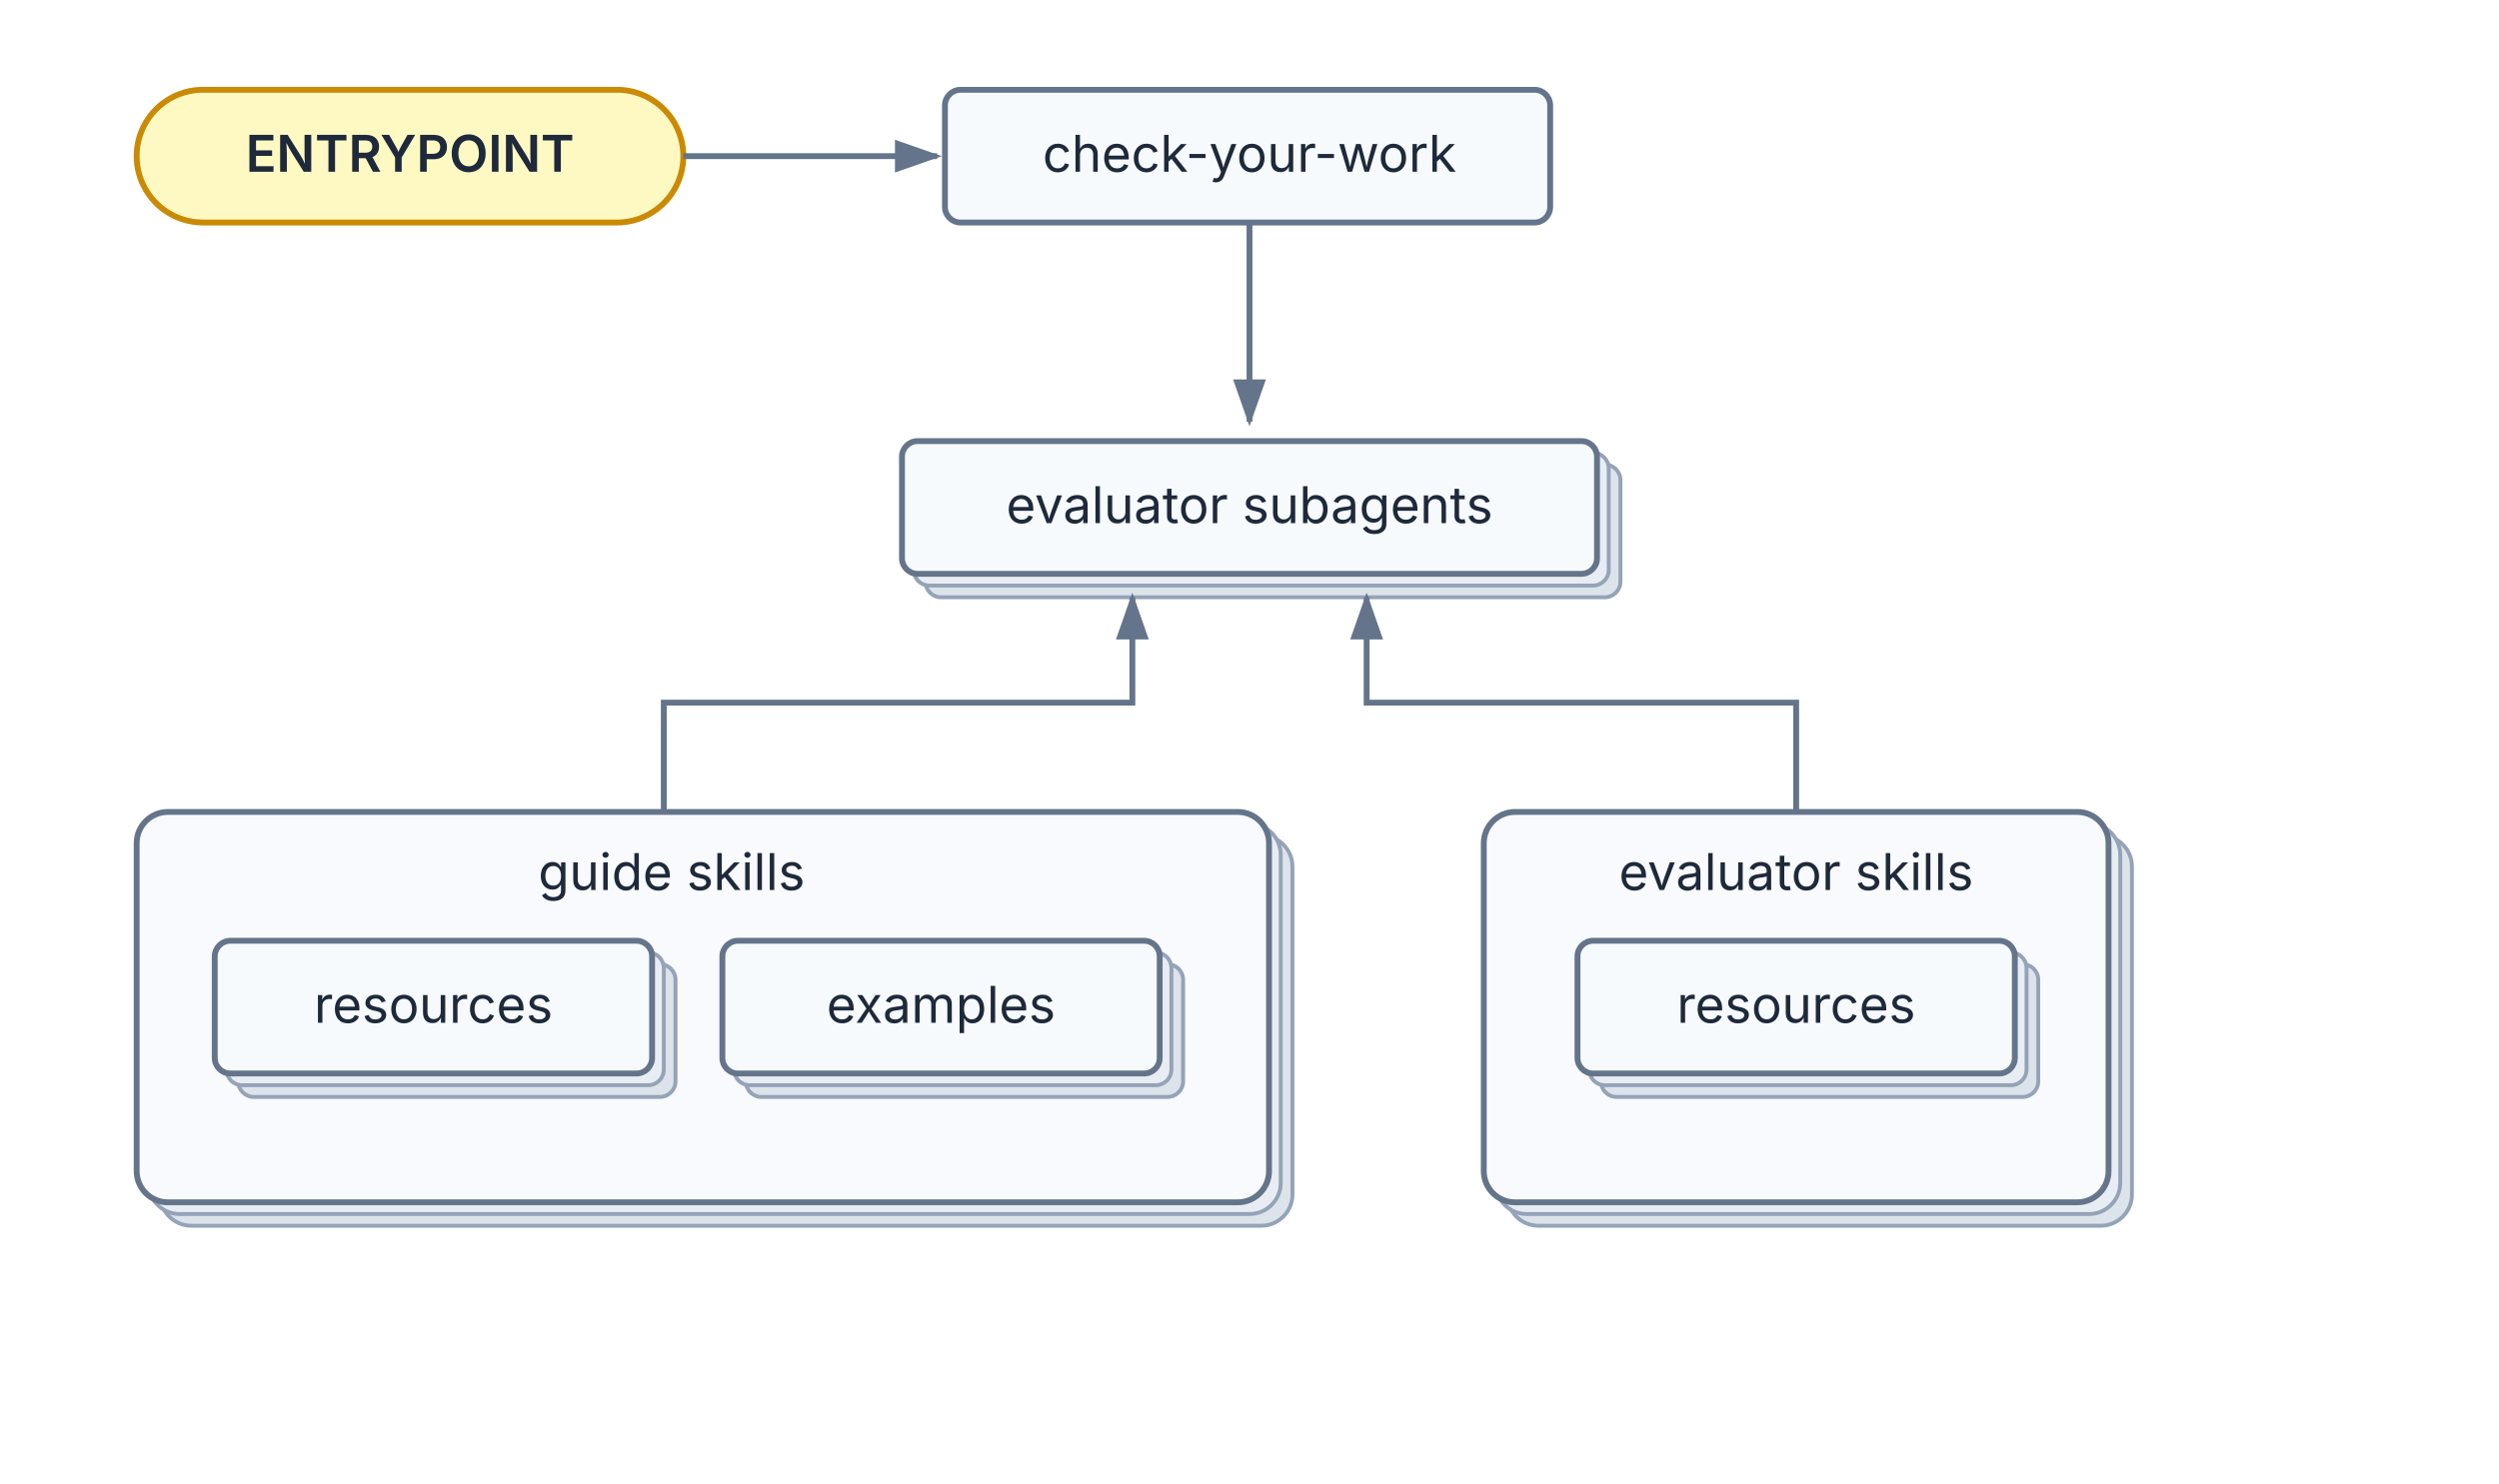
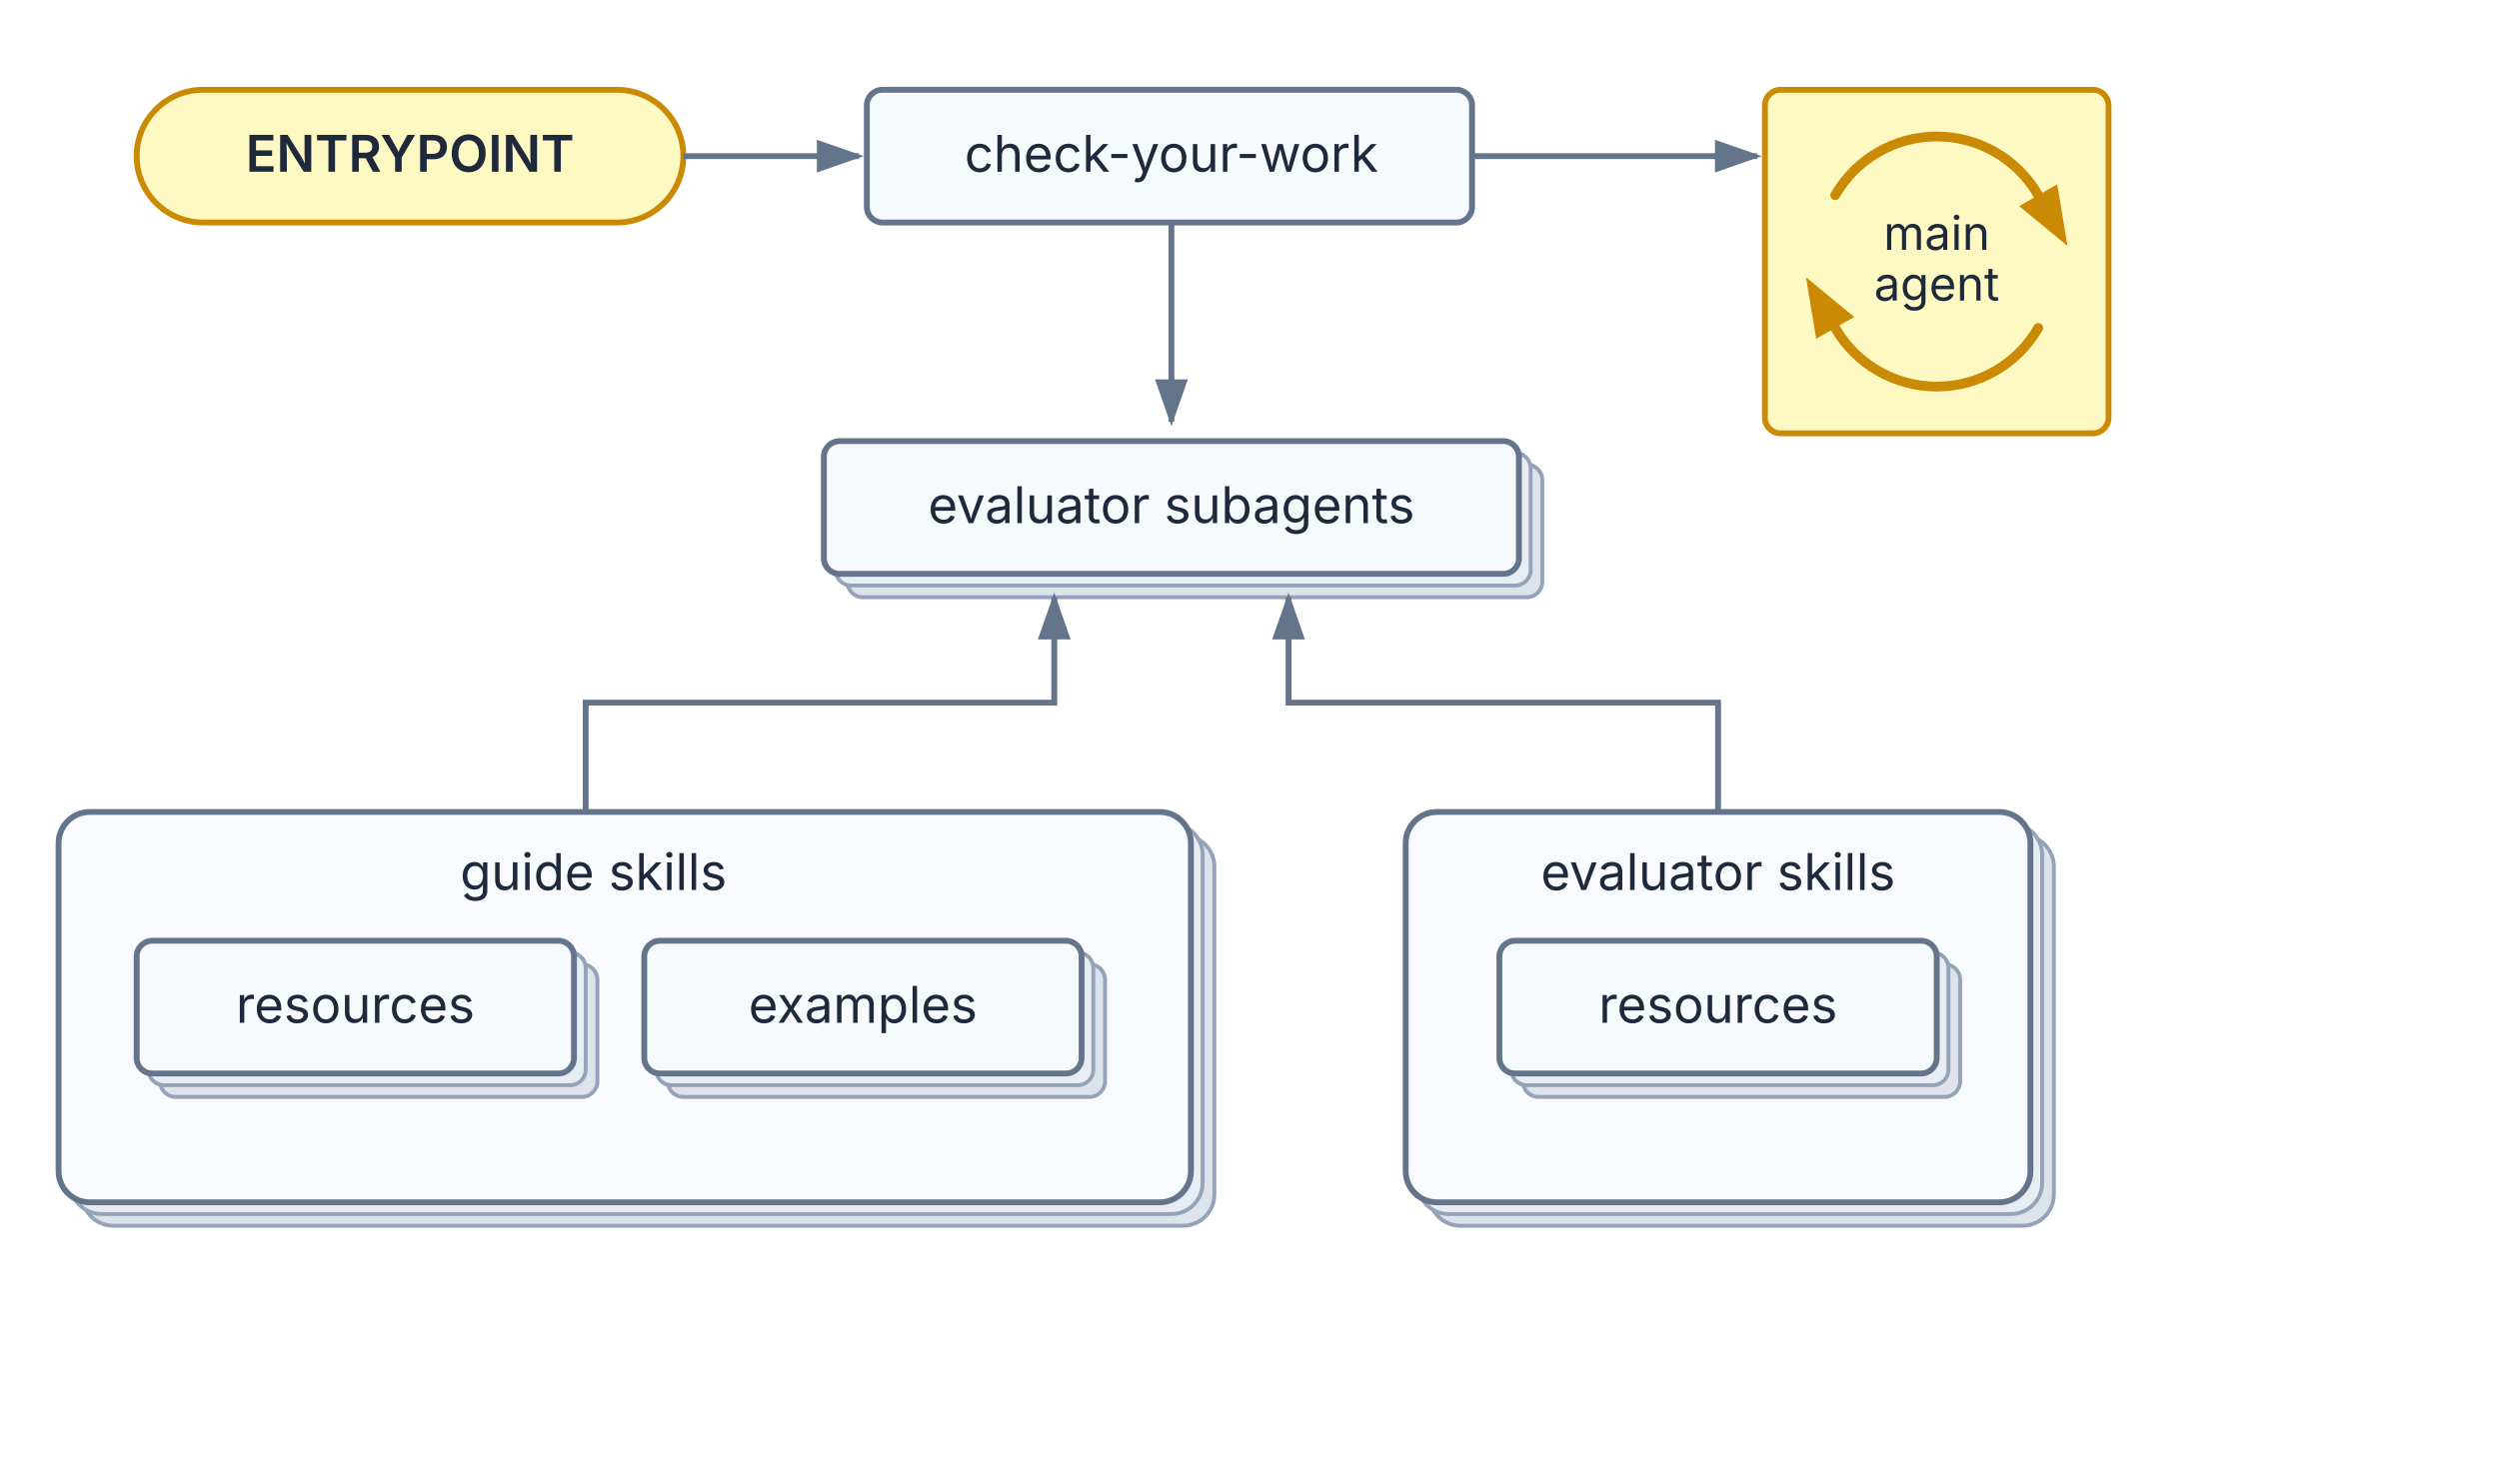
<svg xmlns="http://www.w3.org/2000/svg" viewBox="0 0 640 380" font-family="system-ui, -apple-system, sans-serif">
  <defs>
    <marker id="arrow" viewBox="0 0 10 7" refX="9" refY="3.5" markerWidth="8" markerHeight="6" orient="auto-start-reverse">
      <path d="M 0 0 L 10 3.5 L 0 7 z" fill="#64748b" />
+     </marker>
+     <marker id="cycle-arrow" viewBox="0 0 8 6" refX="0" refY="3" markerWidth="6" markerHeight="5" orient="auto">
+       <path d="M 0 0 L 8 3 L 0 6 z" fill="#ca8a04" />
    </marker>
  </defs>
  <g>
    <rect x="35" y="23" width="140" height="34" rx="17" fill="#fef9c3" stroke="#ca8a04" stroke-width="1.5" />
    <text x="105" y="44" text-anchor="middle" font-size="13" fill="#1e293b" font-weight="600">ENTRYPOINT</text>
  </g>
-   <line x1="175" y1="40" x2="240" y2="40" stroke="#64748b" stroke-width="1.5" marker-end="url(#arrow)" />
-   <rect x="242" y="23" width="155" height="34" rx="4" fill="#f7fafc" stroke="#64748b" stroke-width="1.5" />
-   <text x="320" y="44" text-anchor="middle" font-size="13" fill="#1e293b">check-your-work</text>
-   <line x1="320" y1="57" x2="320" y2="108" stroke="#64748b" stroke-width="1.5" marker-end="url(#arrow)" />
-   <rect x="237" y="119" width="178" height="34" rx="4" fill="#dde3ea" stroke="#94a3b8" />
-   <rect x="234" y="116" width="178" height="34" rx="4" fill="#e8edf3" stroke="#94a3b8" />
-   <rect x="231" y="113" width="178" height="34" rx="4" fill="#f7fafc" stroke="#64748b" stroke-width="1.5" />
-   <text x="320" y="134" text-anchor="middle" font-size="13" fill="#1e293b">evaluator subagents</text>
-   <path d="M 170 208 L 170 180 L 290 180 L 290 153" fill="none" stroke="#64748b" stroke-width="1.5" marker-end="url(#arrow)" />
-   <path d="M 460 208 L 460 180 L 350 180 L 350 153" fill="none" stroke="#64748b" stroke-width="1.5" marker-end="url(#arrow)" />
-   <rect x="41" y="214" width="290" height="100" rx="8" fill="#dde3ea" stroke="#94a3b8" />
-   <rect x="38" y="211" width="290" height="100" rx="8" fill="#e8edf3" stroke="#94a3b8" />
-   <rect x="35" y="208" width="290" height="100" rx="8" fill="#f8fafd" stroke="#64748b" stroke-width="1.5" />
-   <text x="172" y="228" text-anchor="middle" font-size="13" fill="#1e293b">guide skills</text>
-   <rect x="61" y="247" width="112" height="34" rx="4" fill="#dde3ea" stroke="#94a3b8" />
-   <rect x="58" y="244" width="112" height="34" rx="4" fill="#e8edf3" stroke="#94a3b8" />
-   <rect x="55" y="241" width="112" height="34" rx="4" fill="#f7fafc" stroke="#64748b" stroke-width="1.5" />
-   <text x="111" y="262" text-anchor="middle" font-size="13" fill="#1e293b">resources</text>
-   <rect x="191" y="247" width="112" height="34" rx="4" fill="#dde3ea" stroke="#94a3b8" />
-   <rect x="188" y="244" width="112" height="34" rx="4" fill="#e8edf3" stroke="#94a3b8" />
-   <rect x="185" y="241" width="112" height="34" rx="4" fill="#f7fafc" stroke="#64748b" stroke-width="1.5" />
-   <text x="241" y="262" text-anchor="middle" font-size="13" fill="#1e293b">examples</text>
-   <rect x="386" y="214" width="160" height="100" rx="8" fill="#dde3ea" stroke="#94a3b8" />
-   <rect x="383" y="211" width="160" height="100" rx="8" fill="#e8edf3" stroke="#94a3b8" />
-   <rect x="380" y="208" width="160" height="100" rx="8" fill="#f8fafd" stroke="#64748b" stroke-width="1.5" />
-   <text x="460" y="228" text-anchor="middle" font-size="13" fill="#1e293b">evaluator skills</text>
-   <rect x="410" y="247" width="112" height="34" rx="4" fill="#dde3ea" stroke="#94a3b8" />
-   <rect x="407" y="244" width="112" height="34" rx="4" fill="#e8edf3" stroke="#94a3b8" />
-   <rect x="404" y="241" width="112" height="34" rx="4" fill="#f7fafc" stroke="#64748b" stroke-width="1.5" />
-   <text x="460" y="262" text-anchor="middle" font-size="13" fill="#1e293b">resources</text>
+   <line x1="175" y1="40" x2="220" y2="40" stroke="#64748b" stroke-width="1.5" marker-end="url(#arrow)" />
+   <rect x="222" y="23" width="155" height="34" rx="4" fill="#f7fafc" stroke="#64748b" stroke-width="1.5" />
+   <text x="300" y="44" text-anchor="middle" font-size="13" fill="#1e293b">check-your-work</text>
+   <line x1="377" y1="40" x2="450" y2="40" stroke="#64748b" stroke-width="1.5" marker-end="url(#arrow)" />
+   <rect x="452" y="23" width="88" height="88" rx="4" fill="#fef9c3" stroke="#ca8a04" stroke-width="1.5" />
+   <path d="M 470 50 A 30 30 0 0 1 522 50" fill="none" stroke="#ca8a04" stroke-width="2.5" stroke-linecap="round" marker-end="url(#cycle-arrow)" />
+   <path d="M 522 84 A 30 30 0 0 1 470 84" fill="none" stroke="#ca8a04" stroke-width="2.5" stroke-linecap="round" marker-end="url(#cycle-arrow)" />
+   <text x="496" y="64" text-anchor="middle" font-size="12" fill="#1e293b">main</text>
+   <text x="496" y="77" text-anchor="middle" font-size="12" fill="#1e293b">agent</text>
+   <line x1="300" y1="57" x2="300" y2="108" stroke="#64748b" stroke-width="1.5" marker-end="url(#arrow)" />
+   <rect x="217" y="119" width="178" height="34" rx="4" fill="#dde3ea" stroke="#94a3b8" />
+   <rect x="214" y="116" width="178" height="34" rx="4" fill="#e8edf3" stroke="#94a3b8" />
+   <rect x="211" y="113" width="178" height="34" rx="4" fill="#f7fafc" stroke="#64748b" stroke-width="1.5" />
+   <text x="300" y="134" text-anchor="middle" font-size="13" fill="#1e293b">evaluator subagents</text>
+   <path d="M 150 208 L 150 180 L 270 180 L 270 153" fill="none" stroke="#64748b" stroke-width="1.5" marker-end="url(#arrow)" />
+   <path d="M 440 208 L 440 180 L 330 180 L 330 153" fill="none" stroke="#64748b" stroke-width="1.5" marker-end="url(#arrow)" />
+   <rect x="21" y="214" width="290" height="100" rx="8" fill="#dde3ea" stroke="#94a3b8" />
+   <rect x="18" y="211" width="290" height="100" rx="8" fill="#e8edf3" stroke="#94a3b8" />
+   <rect x="15" y="208" width="290" height="100" rx="8" fill="#f8fafd" stroke="#64748b" stroke-width="1.5" />
+   <text x="152" y="228" text-anchor="middle" font-size="13" fill="#1e293b">guide skills</text>
+   <rect x="41" y="247" width="112" height="34" rx="4" fill="#dde3ea" stroke="#94a3b8" />
+   <rect x="38" y="244" width="112" height="34" rx="4" fill="#e8edf3" stroke="#94a3b8" />
+   <rect x="35" y="241" width="112" height="34" rx="4" fill="#f7fafc" stroke="#64748b" stroke-width="1.5" />
+   <text x="91" y="262" text-anchor="middle" font-size="13" fill="#1e293b">resources</text>
+   <rect x="171" y="247" width="112" height="34" rx="4" fill="#dde3ea" stroke="#94a3b8" />
+   <rect x="168" y="244" width="112" height="34" rx="4" fill="#e8edf3" stroke="#94a3b8" />
+   <rect x="165" y="241" width="112" height="34" rx="4" fill="#f7fafc" stroke="#64748b" stroke-width="1.5" />
+   <text x="221" y="262" text-anchor="middle" font-size="13" fill="#1e293b">examples</text>
+   <rect x="366" y="214" width="160" height="100" rx="8" fill="#dde3ea" stroke="#94a3b8" />
+   <rect x="363" y="211" width="160" height="100" rx="8" fill="#e8edf3" stroke="#94a3b8" />
+   <rect x="360" y="208" width="160" height="100" rx="8" fill="#f8fafd" stroke="#64748b" stroke-width="1.5" />
+   <text x="440" y="228" text-anchor="middle" font-size="13" fill="#1e293b">evaluator skills</text>
+   <rect x="390" y="247" width="112" height="34" rx="4" fill="#dde3ea" stroke="#94a3b8" />
+   <rect x="387" y="244" width="112" height="34" rx="4" fill="#e8edf3" stroke="#94a3b8" />
+   <rect x="384" y="241" width="112" height="34" rx="4" fill="#f7fafc" stroke="#64748b" stroke-width="1.5" />
+   <text x="440" y="262" text-anchor="middle" font-size="13" fill="#1e293b">resources</text>
</svg>
